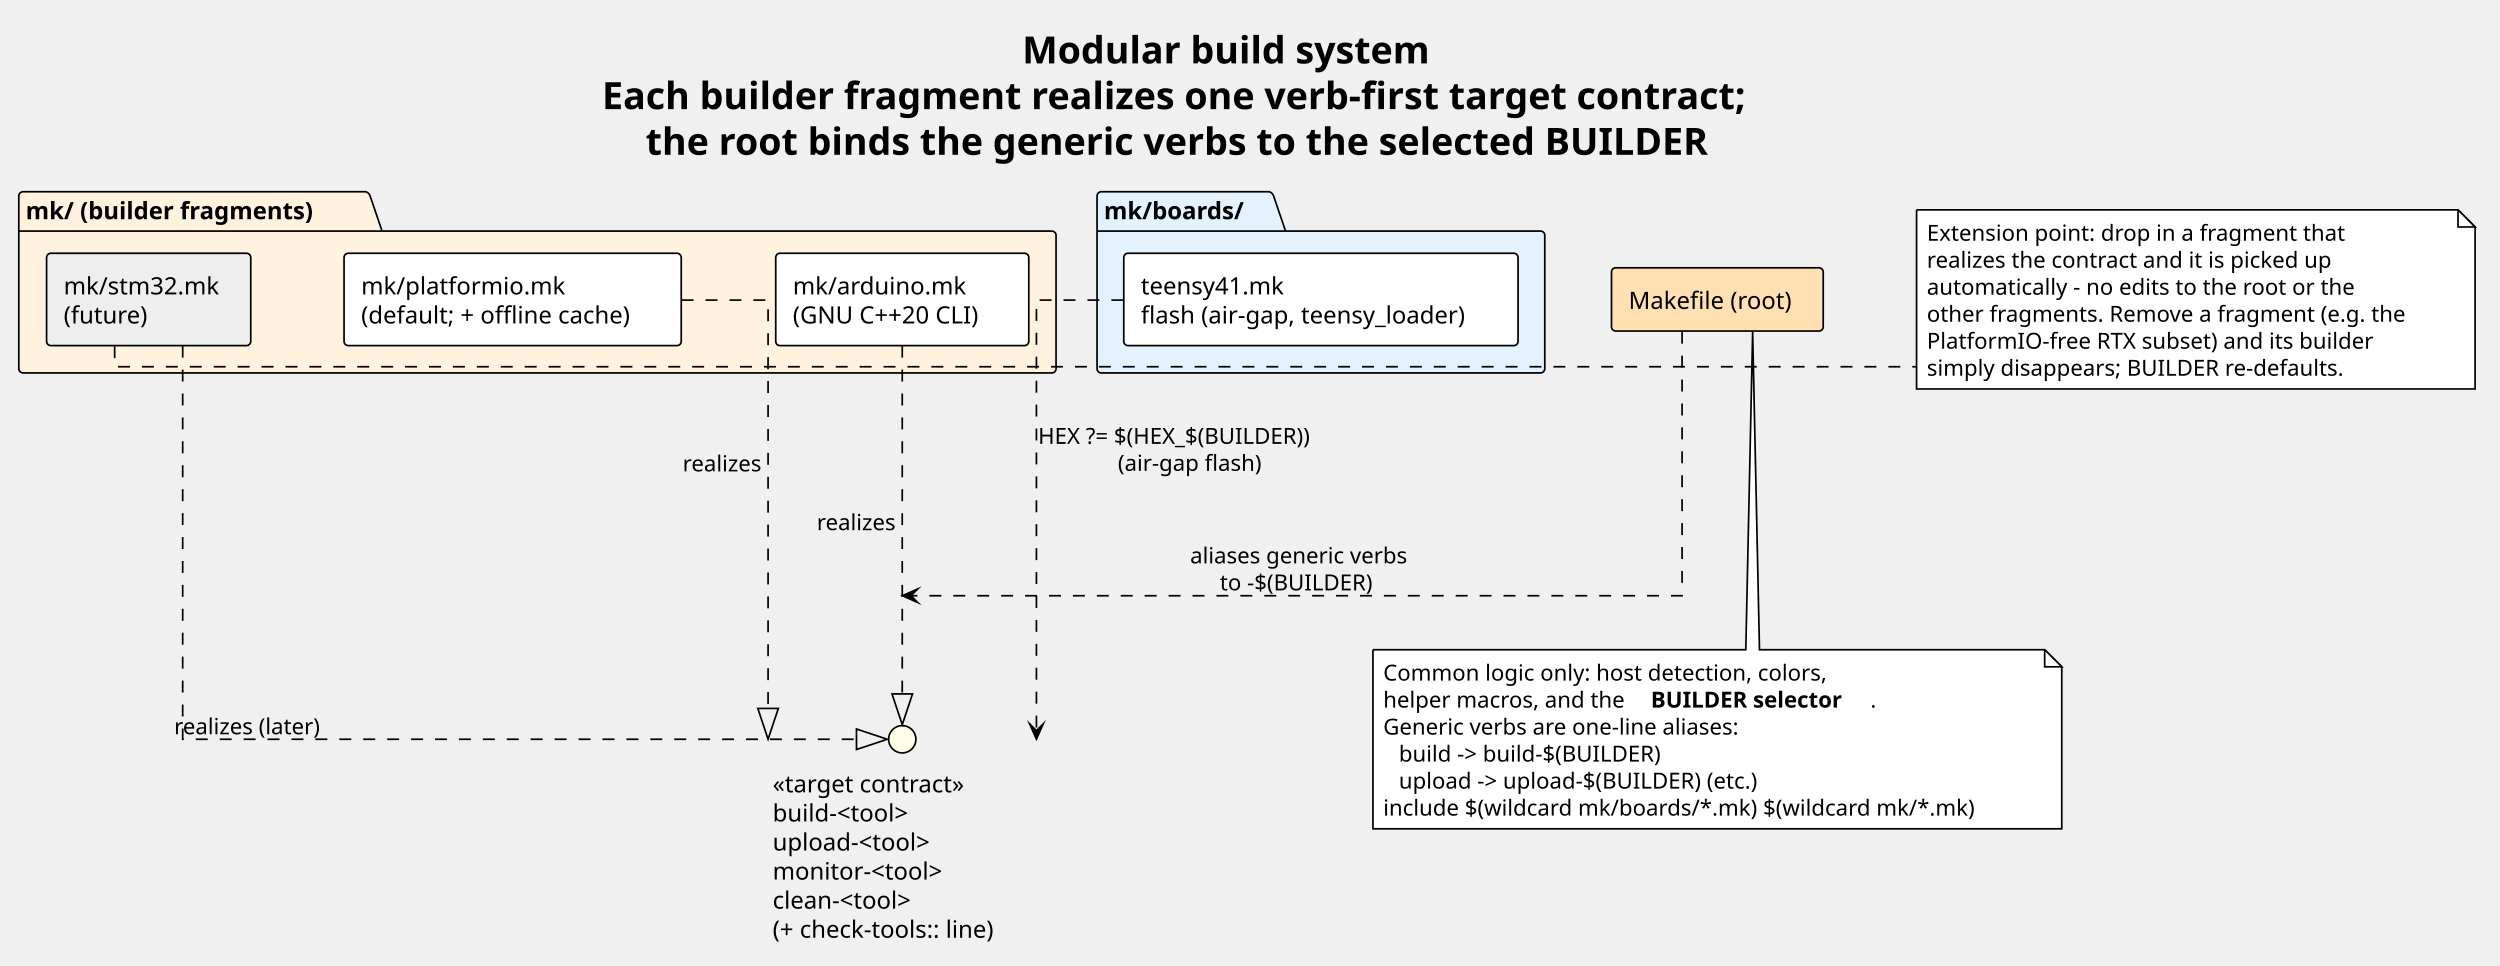
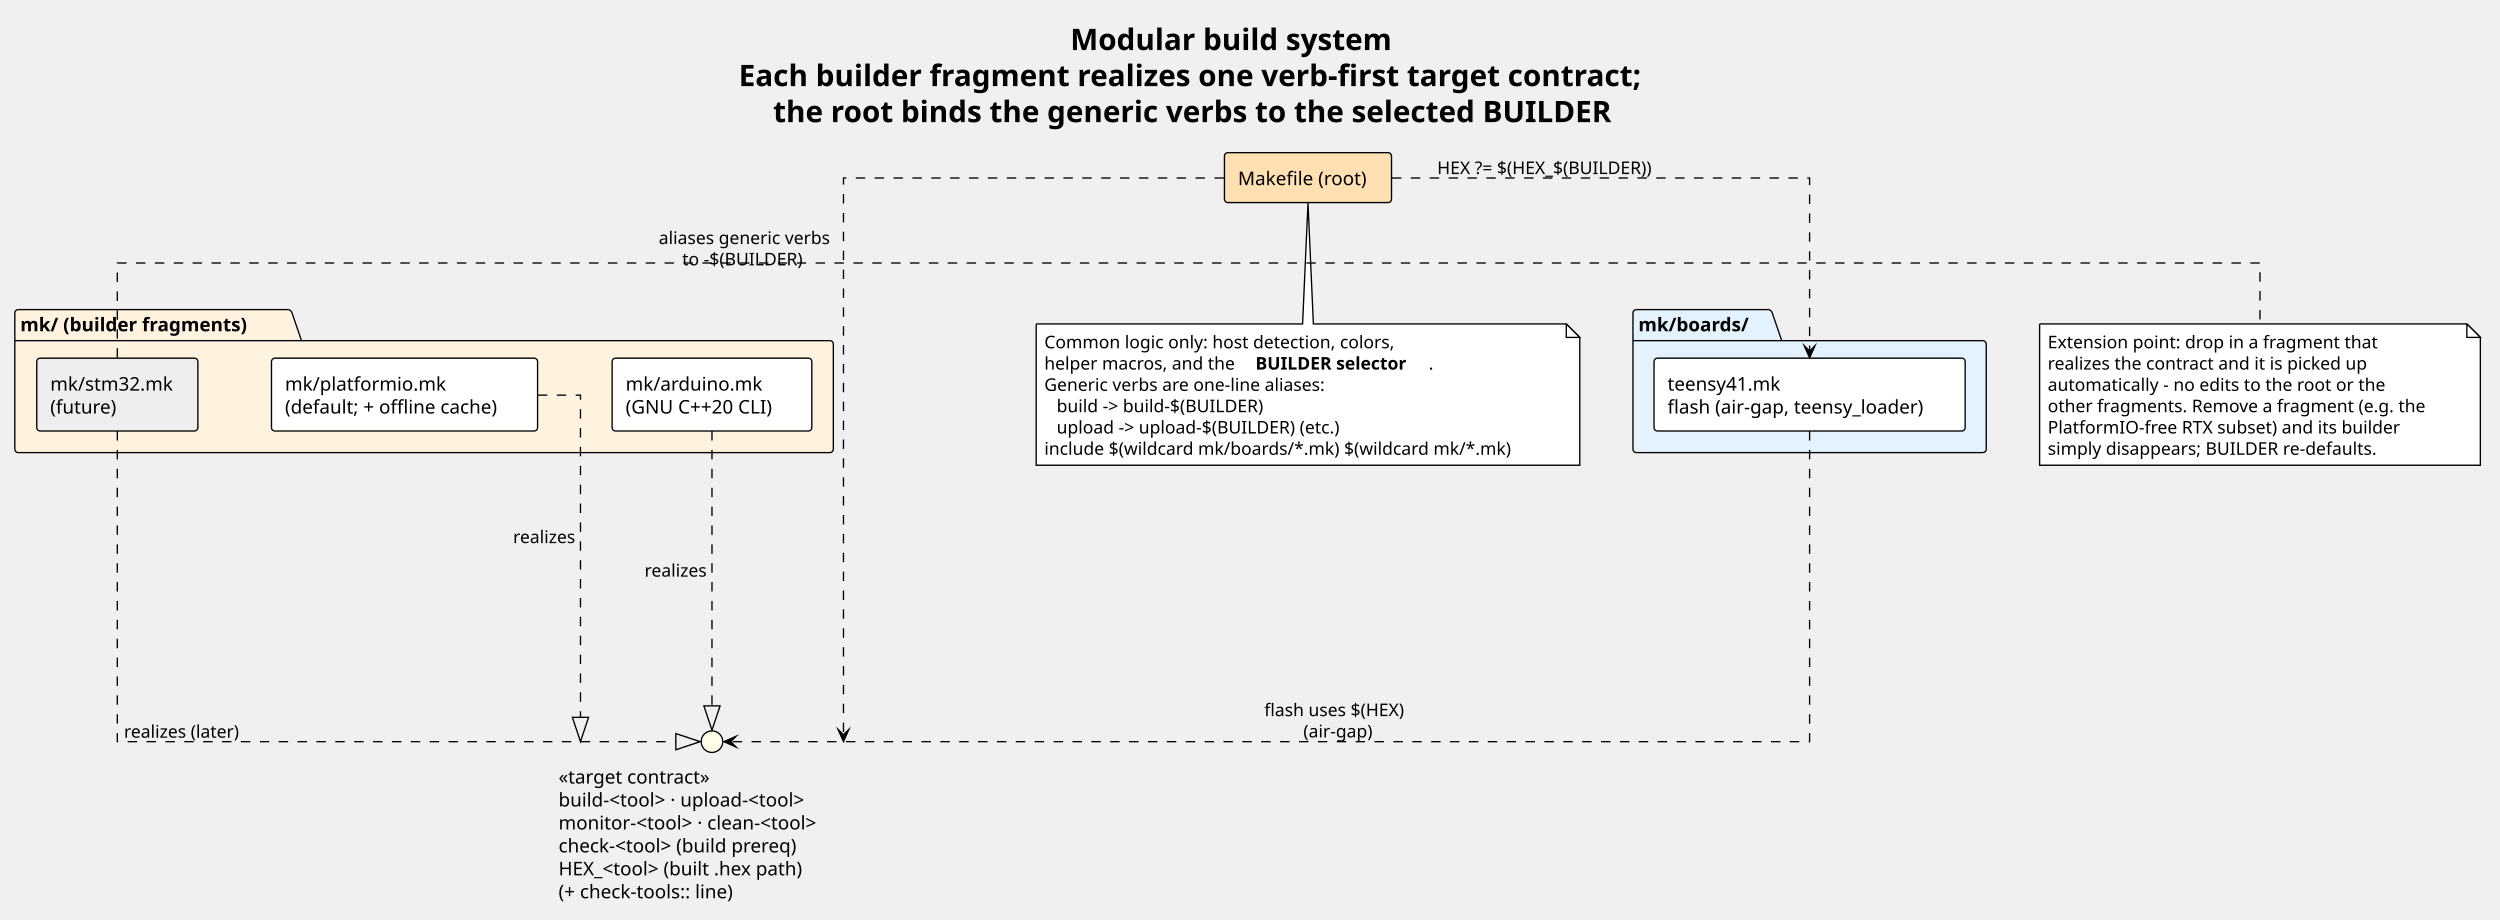
- <svg xmlns="http://www.w3.org/2000/svg" contentStyleType="text/css" data-diagram-type="DESCRIPTION" height="565px" preserveAspectRatio="none" style="width:1463px;height:565px;background:#FFFFFF;" version="1.1" viewBox="0 0 1463 565" width="1463px" zoomAndPan="magnify">
+ <svg xmlns="http://www.w3.org/2000/svg" contentStyleType="text/css" data-diagram-type="DESCRIPTION" height="682px" preserveAspectRatio="none" style="width:1854px;height:682px;background:#FFFFFF;" version="1.1" viewBox="0 0 1854 682" width="1854px" zoomAndPan="magnify">
  <defs />
  <g>
    <g class="title" data-source-line="7">
-       <text fill="#000000" font-family="Verdana" font-size="22" font-weight="700" lengthAdjust="spacing" textLength="265.01" x="598.207" y="37.118">Modular build system</text>
-       <text fill="#000000" font-family="Verdana" font-size="22" font-weight="700" lengthAdjust="spacing" textLength="756.809" x="352.307" y="63.855">Each builder fragment realizes one verb-first target contract;</text>
-       <text fill="#000000" font-family="Verdana" font-size="22" font-weight="700" lengthAdjust="spacing" textLength="705.74" x="377.841" y="90.593">the root binds the generic verbs to the selected BUILDER</text>
+       <text fill="#000000" font-family="Verdana" font-size="22" font-weight="700" lengthAdjust="spacing" textLength="265.01" x="793.707" y="37.118">Modular build system</text>
+       <text fill="#000000" font-family="Verdana" font-size="22" font-weight="700" lengthAdjust="spacing" textLength="756.809" x="547.807" y="63.855">Each builder fragment realizes one verb-first target contract;</text>
+       <text fill="#000000" font-family="Verdana" font-size="22" font-weight="700" lengthAdjust="spacing" textLength="705.74" x="573.341" y="90.593">the root binds the generic verbs to the selected BUILDER</text>
    </g>
    <g class="cluster" data-qualified-name="Builders" data-source-line="32" id="ent0006">
-       <path d="M13.5,112.212 L214.089,112.212 A3.75,3.75 0 0 1 216.589,114.712 L223.589,135.227 L615.5,135.227 A2.5,2.5 0 0 1 618,137.727 L618,215.742 A2.5,2.5 0 0 1 615.5,218.242 L13.5,218.242 A2.5,2.5 0 0 1 11,215.742 L11,114.712 A2.5,2.5 0 0 1 13.5,112.212" fill="#FFF3E0" style="stroke:#000000;stroke-width:1;" />
-       <line style="stroke:#000000;stroke-width:1;" x1="11" x2="223.589" y1="135.227" y2="135.227" />
-       <text fill="#000000" font-family="Verdana" font-size="14" font-weight="700" lengthAdjust="spacing" textLength="199.589" x="15" y="128.287">mk/  (builder fragments)</text>
+       <path d="M13.5,229.612 L214.089,229.612 A3.75,3.75 0 0 1 216.589,232.112 L223.589,252.627 L615.5,252.627 A2.5,2.5 0 0 1 618,255.127 L618,333.142 A2.5,2.5 0 0 1 615.5,335.642 L13.5,335.642 A2.5,2.5 0 0 1 11,333.142 L11,232.112 A2.5,2.5 0 0 1 13.5,229.612" fill="#FFF3E0" style="stroke:#000000;stroke-width:1;" />
+       <line style="stroke:#000000;stroke-width:1;" x1="11" x2="223.589" y1="252.627" y2="252.627" />
+       <text fill="#000000" font-family="Verdana" font-size="14" font-weight="700" lengthAdjust="spacing" textLength="199.589" x="15" y="245.687">mk/  (builder fragments)</text>
    </g>
    <g class="cluster" data-qualified-name="Boards" data-source-line="41" id="ent0010">
-       <path d="M644.5,112.212 L742.816,112.212 A3.75,3.75 0 0 1 745.316,114.712 L752.316,135.227 L901.5,135.227 A2.5,2.5 0 0 1 904,137.727 L904,215.742 A2.5,2.5 0 0 1 901.5,218.242 L644.5,218.242 A2.5,2.5 0 0 1 642,215.742 L642,114.712 A2.5,2.5 0 0 1 644.5,112.212" fill="#E3F2FD" style="stroke:#000000;stroke-width:1;" />
-       <line style="stroke:#000000;stroke-width:1;" x1="642" x2="752.316" y1="135.227" y2="135.227" />
-       <text fill="#000000" font-family="Verdana" font-size="14" font-weight="700" lengthAdjust="spacing" textLength="97.316" x="646" y="128.287">mk/boards/</text>
+       <path d="M1213.5,229.612 L1311.816,229.612 A3.75,3.75 0 0 1 1314.316,232.112 L1321.316,252.627 L1470.5,252.627 A2.5,2.5 0 0 1 1473,255.127 L1473,333.142 A2.5,2.5 0 0 1 1470.5,335.642 L1213.5,335.642 A2.5,2.5 0 0 1 1211,333.142 L1211,232.112 A2.5,2.5 0 0 1 1213.5,229.612" fill="#E3F2FD" style="stroke:#000000;stroke-width:1;" />
+       <line style="stroke:#000000;stroke-width:1;" x1="1211" x2="1321.316" y1="252.627" y2="252.627" />
+       <text fill="#000000" font-family="Verdana" font-size="14" font-weight="700" lengthAdjust="spacing" textLength="97.316" x="1215" y="245.687">mk/boards/</text>
    </g>
    <g class="entity" data-qualified-name="Root" data-source-line="18" id="ent0002">
-       <rect fill="#FFE0B2" height="37.015" rx="2.5" ry="2.5" style="stroke:#000000;stroke-width:1;" width="123.899" x="943.05" y="156.712" />
-       <text fill="#000000" font-family="Verdana" font-size="14" lengthAdjust="spacing" textLength="103.899" x="953.05" y="180.787">Makefile (root)</text>
+       <rect fill="#FFE0B2" height="37.015" rx="2.5" ry="2.5" style="stroke:#000000;stroke-width:1;" width="123.899" x="908.05" y="113.212" />
+       <text fill="#000000" font-family="Verdana" font-size="14" lengthAdjust="spacing" textLength="103.899" x="918.05" y="137.287">Makefile (root)</text>
    </g>
    <g class="entity" data-qualified-name="Builders.Pio" data-source-line="33" id="ent0007">
-       <rect fill="#FFFFFF" height="54.029" rx="2.5" ry="2.5" style="stroke:#000000;stroke-width:1;" width="197.324" x="201.34" y="148.212" />
-       <text fill="#000000" font-family="Verdana" font-size="14" lengthAdjust="spacing" textLength="127.094" x="211.34" y="172.287">mk/platformio.mk</text>
-       <text fill="#000000" font-family="Verdana" font-size="14" lengthAdjust="spacing" textLength="177.324" x="211.34" y="189.302">(default; + offline cache)</text>
+       <rect fill="#FFFFFF" height="54.029" rx="2.5" ry="2.5" style="stroke:#000000;stroke-width:1;" width="197.324" x="201.34" y="265.612" />
+       <text fill="#000000" font-family="Verdana" font-size="14" lengthAdjust="spacing" textLength="127.094" x="211.34" y="289.687">mk/platformio.mk</text>
+       <text fill="#000000" font-family="Verdana" font-size="14" lengthAdjust="spacing" textLength="177.324" x="211.34" y="306.702">(default; + offline cache)</text>
    </g>
    <g class="entity" data-qualified-name="Builders.Arduino" data-source-line="34" id="ent0008">
-       <rect fill="#FFFFFF" height="54.029" rx="2.5" ry="2.5" style="stroke:#000000;stroke-width:1;" width="148.085" x="453.96" y="148.212" />
-       <text fill="#000000" font-family="Verdana" font-size="14" lengthAdjust="spacing" textLength="108.418" x="463.96" y="172.287">mk/arduino.mk</text>
-       <text fill="#000000" font-family="Verdana" font-size="14" lengthAdjust="spacing" textLength="128.085" x="463.96" y="189.302">(GNU C++20 CLI)</text>
+       <rect fill="#FFFFFF" height="54.029" rx="2.5" ry="2.5" style="stroke:#000000;stroke-width:1;" width="148.085" x="453.96" y="265.612" />
+       <text fill="#000000" font-family="Verdana" font-size="14" lengthAdjust="spacing" textLength="108.418" x="463.96" y="289.687">mk/arduino.mk</text>
+       <text fill="#000000" font-family="Verdana" font-size="14" lengthAdjust="spacing" textLength="128.085" x="463.96" y="306.702">(GNU C++20 CLI)</text>
    </g>
    <g class="entity" data-qualified-name="Builders.Stm32" data-source-line="35" id="ent0009">
-       <rect fill="#EEEEEE" height="54.029" rx="2.5" ry="2.5" style="stroke:#000000;stroke-width:1;" width="119.483" x="27.26" y="148.212" />
-       <text fill="#000000" font-family="Verdana" font-size="14" lengthAdjust="spacing" textLength="99.483" x="37.26" y="172.287">mk/stm32.mk</text>
-       <text fill="#000000" font-family="Verdana" font-size="14" lengthAdjust="spacing" textLength="55.187" x="37.26" y="189.302">(future)</text>
+       <rect fill="#EEEEEE" height="54.029" rx="2.5" ry="2.5" style="stroke:#000000;stroke-width:1;" width="119.483" x="27.26" y="265.612" />
+       <text fill="#000000" font-family="Verdana" font-size="14" lengthAdjust="spacing" textLength="99.483" x="37.26" y="289.687">mk/stm32.mk</text>
+       <text fill="#000000" font-family="Verdana" font-size="14" lengthAdjust="spacing" textLength="55.187" x="37.26" y="306.702">(future)</text>
    </g>
    <g class="entity" data-qualified-name="Boards.Board" data-source-line="42" id="ent0011">
-       <rect fill="#FFFFFF" height="54.029" rx="2.5" ry="2.5" style="stroke:#000000;stroke-width:1;" width="230.731" x="657.63" y="148.212" />
-       <text fill="#000000" font-family="Verdana" font-size="14" lengthAdjust="spacing" textLength="91.431" x="667.63" y="172.287">teensy41.mk</text>
-       <text fill="#000000" font-family="Verdana" font-size="14" lengthAdjust="spacing" textLength="210.731" x="667.63" y="189.302">flash (air-gap, teensy_loader)</text>
+       <rect fill="#FFFFFF" height="54.029" rx="2.5" ry="2.5" style="stroke:#000000;stroke-width:1;" width="230.731" x="1226.63" y="265.612" />
+       <text fill="#000000" font-family="Verdana" font-size="14" lengthAdjust="spacing" textLength="91.431" x="1236.63" y="289.687">teensy41.mk</text>
+       <text fill="#000000" font-family="Verdana" font-size="14" lengthAdjust="spacing" textLength="210.731" x="1236.63" y="306.702">flash (air-gap, teensy_loader)</text>
    </g>
    <g class="entity" data-qualified-name="Contract" data-source-line="13" id="ent0001">
-       <ellipse cx="528" cy="432.622" fill="#FFFDE7" rx="8" ry="8" style="stroke:#000000;stroke-width:1;" />
-       <text fill="#000000" font-family="Verdana" font-size="14" lengthAdjust="spacing" textLength="122.808" x="452.155" y="463.697">«target contract»</text>
-       <text fill="#000000" font-family="Verdana" font-size="14" lengthAdjust="spacing" textLength="89.612" x="452.155" y="480.712">build-&lt;tool&gt;</text>
-       <text fill="#000000" font-family="Verdana" font-size="14" lengthAdjust="spacing" textLength="102.676" x="452.155" y="497.726">upload-&lt;tool&gt;</text>
-       <text fill="#000000" font-family="Verdana" font-size="14" lengthAdjust="spacing" textLength="110.428" x="452.155" y="514.741">monitor-&lt;tool&gt;</text>
-       <text fill="#000000" font-family="Verdana" font-size="14" lengthAdjust="spacing" textLength="92.367" x="452.155" y="531.756">clean-&lt;tool&gt;</text>
-       <text fill="#000000" font-family="Verdana" font-size="14" lengthAdjust="spacing" textLength="151.69" x="452.155" y="548.77">(+ check-tools:: line)</text>
+       <ellipse cx="528" cy="550.022" fill="#FFFDE7" rx="8" ry="8" style="stroke:#000000;stroke-width:1;" />
+       <text fill="#000000" font-family="Verdana" font-size="14" lengthAdjust="spacing" textLength="122.808" x="414.212" y="581.097">«target contract»</text>
+       <text fill="#000000" font-family="Verdana" font-size="14" lengthAdjust="spacing" textLength="217.068" x="414.212" y="598.112">build-&lt;tool&gt;  ·  upload-&lt;tool&gt;</text>
+       <text fill="#000000" font-family="Verdana" font-size="14" lengthAdjust="spacing" textLength="227.575" x="414.212" y="615.126">monitor-&lt;tool&gt;  ·  clean-&lt;tool&gt;</text>
+       <text fill="#000000" font-family="Verdana" font-size="14" lengthAdjust="spacing" textLength="203.239" x="414.212" y="632.141">check-&lt;tool&gt;  (build prereq)</text>
+       <text fill="#000000" font-family="Verdana" font-size="14" lengthAdjust="spacing" textLength="212.399" x="414.212" y="649.156">HEX_&lt;tool&gt;  (built .hex path)</text>
+       <text fill="#000000" font-family="Verdana" font-size="14" lengthAdjust="spacing" textLength="151.69" x="414.212" y="666.17">(+ check-tools:: line)</text>
    </g>
    <g class="entity" data-qualified-name="GMN3" data-source-line="21" id="ent0004">
-       <path d="M803.45,380.222 L803.45,485.018 A0,0 0 0 0 803.45,485.018 L1206.547,485.018 A0,0 0 0 0 1206.547,485.018 L1206.547,390.222 L1196.547,380.222 L1029.65,380.222 L1025.65,194.152 L1021.65,380.222 L803.45,380.222 A0,0 0 0 0 803.45,380.222" fill="#FFFFFF" style="stroke:#000000;stroke-width:1;" />
-       <path d="M1196.547,380.222 L1196.547,390.222 L1206.547,390.222 L1196.547,380.222" fill="#FFFFFF" style="stroke:#000000;stroke-width:1;" />
-       <text fill="#000000" font-family="Verdana" font-size="13" lengthAdjust="spacing" textLength="280.604" x="809.45" y="398.292">Common logic only: host detection, colors,</text>
-       <text fill="#000000" font-family="Verdana" font-size="13" lengthAdjust="spacing" textLength="152.033" x="809.45" y="414.091">helper macros, and the</text>
-       <text fill="#000000" font-family="Verdana" font-size="13" font-weight="700" lengthAdjust="spacing" textLength="128.502" x="966.053" y="414.091">BUILDER selector</text>
-       <text fill="#000000" font-family="Verdana" font-size="13" lengthAdjust="spacing" textLength="4.729" x="1094.555" y="414.091">.</text>
-       <text fill="#000000" font-family="Verdana" font-size="13" lengthAdjust="spacing" textLength="227.735" x="809.45" y="429.89">Generic verbs are one-line aliases:</text>
-       <text fill="#000000" font-family="Verdana" font-size="13" lengthAdjust="spacing" textLength="177.76" x="818.591" y="445.69">build  -&gt; build-$(BUILDER)</text>
-       <text fill="#000000" font-family="Verdana" font-size="13" lengthAdjust="spacing" textLength="247.336" x="818.591" y="461.489">upload -&gt; upload-$(BUILDER)   (etc.)</text>
-       <text fill="#000000" font-family="Verdana" font-size="13" lengthAdjust="spacing" textLength="382.097" x="809.45" y="477.288">include $(wildcard mk/boards/*.mk) $(wildcard mk/*.mk)</text>
+       <path d="M768.45,240.222 L768.45,345.018 A0,0 0 0 0 768.45,345.018 L1171.547,345.018 A0,0 0 0 0 1171.547,345.018 L1171.547,250.222 L1161.547,240.222 L974,240.222 L970,150.492 L966,240.222 L768.45,240.222 A0,0 0 0 0 768.45,240.222" fill="#FFFFFF" style="stroke:#000000;stroke-width:1;" />
+       <path d="M1161.547,240.222 L1161.547,250.222 L1171.547,250.222 L1161.547,240.222" fill="#FFFFFF" style="stroke:#000000;stroke-width:1;" />
+       <text fill="#000000" font-family="Verdana" font-size="13" lengthAdjust="spacing" textLength="280.604" x="774.45" y="258.292">Common logic only: host detection, colors,</text>
+       <text fill="#000000" font-family="Verdana" font-size="13" lengthAdjust="spacing" textLength="152.033" x="774.45" y="274.091">helper macros, and the</text>
+       <text fill="#000000" font-family="Verdana" font-size="13" font-weight="700" lengthAdjust="spacing" textLength="128.502" x="931.053" y="274.091">BUILDER selector</text>
+       <text fill="#000000" font-family="Verdana" font-size="13" lengthAdjust="spacing" textLength="4.729" x="1059.555" y="274.091">.</text>
+       <text fill="#000000" font-family="Verdana" font-size="13" lengthAdjust="spacing" textLength="227.735" x="774.45" y="289.89">Generic verbs are one-line aliases:</text>
+       <text fill="#000000" font-family="Verdana" font-size="13" lengthAdjust="spacing" textLength="177.76" x="783.591" y="305.69">build  -&gt; build-$(BUILDER)</text>
+       <text fill="#000000" font-family="Verdana" font-size="13" lengthAdjust="spacing" textLength="247.336" x="783.591" y="321.489">upload -&gt; upload-$(BUILDER)   (etc.)</text>
+       <text fill="#000000" font-family="Verdana" font-size="13" lengthAdjust="spacing" textLength="382.097" x="774.45" y="337.288">include $(wildcard mk/boards/*.mk) $(wildcard mk/*.mk)</text>
    </g>
-     <g class="entity" data-qualified-name="GMN17" data-source-line="57" id="ent0018">
-       <path d="M1121.58,122.822 L1121.58,227.618 L1448.423,227.618 L1448.423,132.822 L1438.423,122.822 L1121.58,122.822" fill="#FFFFFF" style="stroke:#000000;stroke-width:1;" />
-       <path d="M1438.423,122.822 L1438.423,132.822 L1448.423,132.822 L1438.423,122.822" fill="#FFFFFF" style="stroke:#000000;stroke-width:1;" />
-       <text fill="#000000" font-family="Verdana" font-size="13" lengthAdjust="spacing" textLength="264.977" x="1127.58" y="140.892">Extension point: drop in a fragment that</text>
-       <text fill="#000000" font-family="Verdana" font-size="13" lengthAdjust="spacing" textLength="257.397" x="1127.58" y="156.691">realizes the contract and it is picked up</text>
-       <text fill="#000000" font-family="Verdana" font-size="13" lengthAdjust="spacing" textLength="272.575" x="1127.58" y="172.49">automatically - no edits to the root or the</text>
-       <text fill="#000000" font-family="Verdana" font-size="13" lengthAdjust="spacing" textLength="305.843" x="1127.58" y="188.29">other fragments. Remove a fragment (e.g. the</text>
-       <text fill="#000000" font-family="Verdana" font-size="13" lengthAdjust="spacing" textLength="284.102" x="1127.58" y="204.089">PlatformIO-free RTX subset) and its builder</text>
-       <text fill="#000000" font-family="Verdana" font-size="13" lengthAdjust="spacing" textLength="266.525" x="1127.58" y="219.888">simply disappears; BUILDER re-defaults.</text>
+     <g class="entity" data-qualified-name="GMN18" data-source-line="58" id="ent0019">
+       <path d="M1512.58,240.222 L1512.58,345.018 L1839.423,345.018 L1839.423,250.222 L1829.423,240.222 L1512.58,240.222" fill="#FFFFFF" style="stroke:#000000;stroke-width:1;" />
+       <path d="M1829.423,240.222 L1829.423,250.222 L1839.423,250.222 L1829.423,240.222" fill="#FFFFFF" style="stroke:#000000;stroke-width:1;" />
+       <text fill="#000000" font-family="Verdana" font-size="13" lengthAdjust="spacing" textLength="264.977" x="1518.58" y="258.292">Extension point: drop in a fragment that</text>
+       <text fill="#000000" font-family="Verdana" font-size="13" lengthAdjust="spacing" textLength="257.397" x="1518.58" y="274.091">realizes the contract and it is picked up</text>
+       <text fill="#000000" font-family="Verdana" font-size="13" lengthAdjust="spacing" textLength="272.575" x="1518.58" y="289.89">automatically - no edits to the root or the</text>
+       <text fill="#000000" font-family="Verdana" font-size="13" lengthAdjust="spacing" textLength="305.843" x="1518.58" y="305.69">other fragments. Remove a fragment (e.g. the</text>
+       <text fill="#000000" font-family="Verdana" font-size="13" lengthAdjust="spacing" textLength="284.102" x="1518.58" y="321.489">PlatformIO-free RTX subset) and its builder</text>
+       <text fill="#000000" font-family="Verdana" font-size="13" lengthAdjust="spacing" textLength="266.525" x="1518.58" y="337.288">simply disappears; BUILDER re-defaults.</text>
    </g>
    <g class="link" data-entity-1="ent0007" data-entity-2="ent0001" data-link-type="extension" data-source-line="46" id="lnk12">
-       <path d="M398.87,175.622 C426.67,175.622 449.48,175.622 449.48,175.622 C449.48,175.622 449.48,410.622 449.48,414.572" fill="none" id="Pio-to-Contract" style="stroke:#000000;stroke-width:1;stroke-dasharray:7,7;" />
-       <polygon fill="none" points="449.48,432.572,455.48,414.572,443.48,414.572,449.48,432.572" style="stroke:#000000;stroke-width:1;stroke-linejoin:miter;stroke-miterlimit:10;" />
-       <text fill="#000000" font-family="Verdana" font-size="13" lengthAdjust="spacing" textLength="49.581" x="399.48" y="275.862">realizes</text>
+       <path d="M398.89,293.022 C417.09,293.022 430.48,293.022 430.48,293.022 C430.48,293.022 430.48,528.022 430.48,531.972" fill="none" id="Pio-to-Contract" style="stroke:#000000;stroke-width:1;stroke-dasharray:7,7;" />
+       <polygon fill="none" points="430.48,549.972,436.48,531.972,424.48,531.972,430.48,549.972" style="stroke:#000000;stroke-width:1;stroke-linejoin:miter;stroke-miterlimit:10;" />
+       <text fill="#000000" font-family="Verdana" font-size="13" lengthAdjust="spacing" textLength="49.581" x="380.48" y="402.772">realizes</text>
    </g>
    <g class="link" data-entity-1="ent0008" data-entity-2="ent0001" data-link-type="extension" data-source-line="47" id="lnk13">
-       <path d="M528,202.282 C528,259.332 528,371.542 528,406.082" fill="none" id="Arduino-to-Contract" style="stroke:#000000;stroke-width:1;stroke-dasharray:7,7;" />
-       <polygon fill="none" points="528,424.082,534,406.082,522,406.082,528,424.082" style="stroke:#000000;stroke-width:1;stroke-linejoin:miter;stroke-miterlimit:10;" />
-       <text fill="#000000" font-family="Verdana" font-size="13" lengthAdjust="spacing" textLength="49.581" x="478" y="310.252">realizes</text>
+       <path d="M528,319.682 C528,376.732 528,488.942 528,523.482" fill="none" id="Arduino-to-Contract" style="stroke:#000000;stroke-width:1;stroke-dasharray:7,7;" />
+       <polygon fill="none" points="528,541.482,534,523.482,522,523.482,528,541.482" style="stroke:#000000;stroke-width:1;stroke-linejoin:miter;stroke-miterlimit:10;" />
+       <text fill="#000000" font-family="Verdana" font-size="13" lengthAdjust="spacing" textLength="49.581" x="478" y="427.652">realizes</text>
    </g>
    <g class="link" data-entity-1="ent0009" data-entity-2="ent0001" data-link-type="extension" data-source-line="48" id="lnk14">
-       <path d="M106.91,202.282 C106.91,268.372 106.91,432.622 106.91,432.622 C106.91,432.622 440.74,432.622 501.21,432.622" fill="none" id="Stm32-to-Contract" style="stroke:#000000;stroke-width:1;stroke-dasharray:7,7;" />
-       <polygon fill="none" points="519.21,432.622,501.21,426.622,501.21,438.622,519.21,432.622" style="stroke:#000000;stroke-width:1;stroke-linejoin:miter;stroke-miterlimit:10;" />
-       <text fill="#000000" font-family="Verdana" font-size="13" lengthAdjust="spacing" textLength="95.748" x="101.89" y="429.692">realizes (later)</text>
+       <path d="M87,319.682 C87,385.772 87,550.022 87,550.022 C87,550.022 439.04,550.022 501.19,550.022" fill="none" id="Stm32-to-Contract" style="stroke:#000000;stroke-width:1;stroke-dasharray:7,7;" />
+       <polygon fill="none" points="519.19,550.022,501.19,544.022,501.19,556.022,519.19,550.022" style="stroke:#000000;stroke-width:1;stroke-linejoin:miter;stroke-miterlimit:10;" />
+       <text fill="#000000" font-family="Verdana" font-size="13" lengthAdjust="spacing" textLength="95.748" x="91.93" y="547.092">realizes (later)</text>
    </g>
    <g class="link" data-entity-1="ent0002" data-entity-2="ent0001" data-link-type="dependency" data-source-line="51" id="lnk15">
-       <path d="M984.35,194.112 C984.35,239.052 984.35,348.622 984.35,348.622 C984.35,348.622 540.1,348.622 533.08,348.622" fill="none" id="Root-to-Contract" style="stroke:#000000;stroke-width:1;stroke-dasharray:7,7;" />
-       <polygon fill="#000000" points="528.08,348.622,537.08,352.622,533.08,348.622,537.08,344.622,528.08,348.622" style="stroke:#000000;stroke-width:1;stroke-linejoin:miter;stroke-miterlimit:10;" />
-       <text fill="#000000" font-family="Verdana" font-size="13" lengthAdjust="spacing" textLength="136.741" x="696.47" y="329.692">aliases generic verbs</text>
-       <text fill="#000000" font-family="Verdana" font-size="13" lengthAdjust="spacing" textLength="101.969" x="713.856" y="345.491">to -$(BUILDER)</text>
+       <path d="M907.62,132.022 C808.35,132.022 625.52,132.022 625.52,132.022 C625.52,132.022 625.52,538.512 625.52,544.942" fill="none" id="Root-to-Contract" style="stroke:#000000;stroke-width:1;stroke-dasharray:7,7;" />
+       <polygon fill="#000000" points="625.52,549.942,629.52,540.942,625.52,544.942,621.52,540.942,625.52,549.942" style="stroke:#000000;stroke-width:1;stroke-linejoin:miter;stroke-miterlimit:10;" />
+       <text fill="#000000" font-family="Verdana" font-size="13" lengthAdjust="spacing" textLength="136.741" x="488.52" y="181.002">aliases generic verbs</text>
+       <text fill="#000000" font-family="Verdana" font-size="13" lengthAdjust="spacing" textLength="101.969" x="505.906" y="196.801">to -$(BUILDER)</text>
    </g>
-     <g class="link" data-entity-1="ent0011" data-entity-2="ent0001" data-link-type="dependency" data-source-line="54" id="lnk16">
-       <path d="M657.37,175.622 C628.97,175.622 606.52,175.622 606.52,175.622 C606.52,175.622 606.52,423.622 606.52,427.572" fill="none" id="Board-to-Contract" style="stroke:#000000;stroke-width:1;stroke-dasharray:7,7;" />
-       <polygon fill="#000000" points="606.52,432.572,610.52,423.572,606.52,427.572,602.52,423.572,606.52,432.572" style="stroke:#000000;stroke-width:1;stroke-linejoin:miter;stroke-miterlimit:10;" />
-       <text fill="#000000" font-family="Verdana" font-size="13" lengthAdjust="spacing" textLength="187.478" x="607.52" y="259.742">HEX ?= $(HEX_$(BUILDER))</text>
-       <text fill="#000000" font-family="Verdana" font-size="13" lengthAdjust="spacing" textLength="94.155" x="654.182" y="275.541">(air-gap flash)</text>
+     <g class="link" data-entity-1="ent0002" data-entity-2="ent0011" data-link-type="dependency" data-source-line="54" id="lnk16">
+       <path d="M1032.26,132.022 C1138.16,132.022 1342,132.022 1342,132.022 C1342,132.022 1342,214.562 1342,260.382" fill="none" id="Root-to-Board" style="stroke:#000000;stroke-width:1;stroke-dasharray:7,7;" />
+       <polygon fill="#000000" points="1342,265.382,1346,256.382,1342,260.382,1338,256.382,1342,265.382" style="stroke:#000000;stroke-width:1;stroke-linejoin:miter;stroke-miterlimit:10;" />
+       <text fill="#000000" font-family="Verdana" font-size="13" lengthAdjust="spacing" textLength="187.478" x="1065.81" y="129.092">HEX ?= $(HEX_$(BUILDER))</text>
    </g>
-     <g class="link" data-entity-1="ent0009" data-entity-2="ent0018" data-link-type="association" data-source-line="57" id="lnk19">
-       <path d="M67.09,202.592 C67.09,209.312 67.09,214.622 67.09,214.622 C67.09,214.622 789.22,214.622 1121.38,214.622" fill="none" id="Stm32-GMN17" style="stroke:#000000;stroke-width:1;stroke-dasharray:7,7;" />
+     <g class="link" data-entity-1="ent0011" data-entity-2="ent0001" data-link-type="dependency" data-source-line="55" id="lnk17">
+       <path d="M1342,319.682 C1342,385.772 1342,550.022 1342,550.022 C1342,550.022 630.08,550.022 541.86,550.022" fill="none" id="Board-to-Contract" style="stroke:#000000;stroke-width:1;stroke-dasharray:7,7;" />
+       <polygon fill="#000000" points="536.86,550.022,545.86,554.022,541.86,550.022,545.86,546.022,536.86,550.022" style="stroke:#000000;stroke-width:1;stroke-linejoin:miter;stroke-miterlimit:10;" />
+       <text fill="#000000" font-family="Verdana" font-size="13" lengthAdjust="spacing" textLength="116.568" x="937.6" y="531.092">flash uses $(HEX)</text>
+       <text fill="#000000" font-family="Verdana" font-size="13" lengthAdjust="spacing" textLength="58.64" x="966.564" y="546.891">(air-gap)</text>
+     </g>
+     <g class="link" data-entity-1="ent0009" data-entity-2="ent0019" data-link-type="association" data-source-line="58" id="lnk20">
+       <path d="M87,265.172 C87,236.312 87,195.022 87,195.022 C87,195.022 1676,195.022 1676,195.022 C1676,195.022 1676,216.822 1676,239.822" fill="none" id="Stm32-GMN18" style="stroke:#000000;stroke-width:1;stroke-dasharray:7,7;" />
    </g>
  </g>
</svg>
